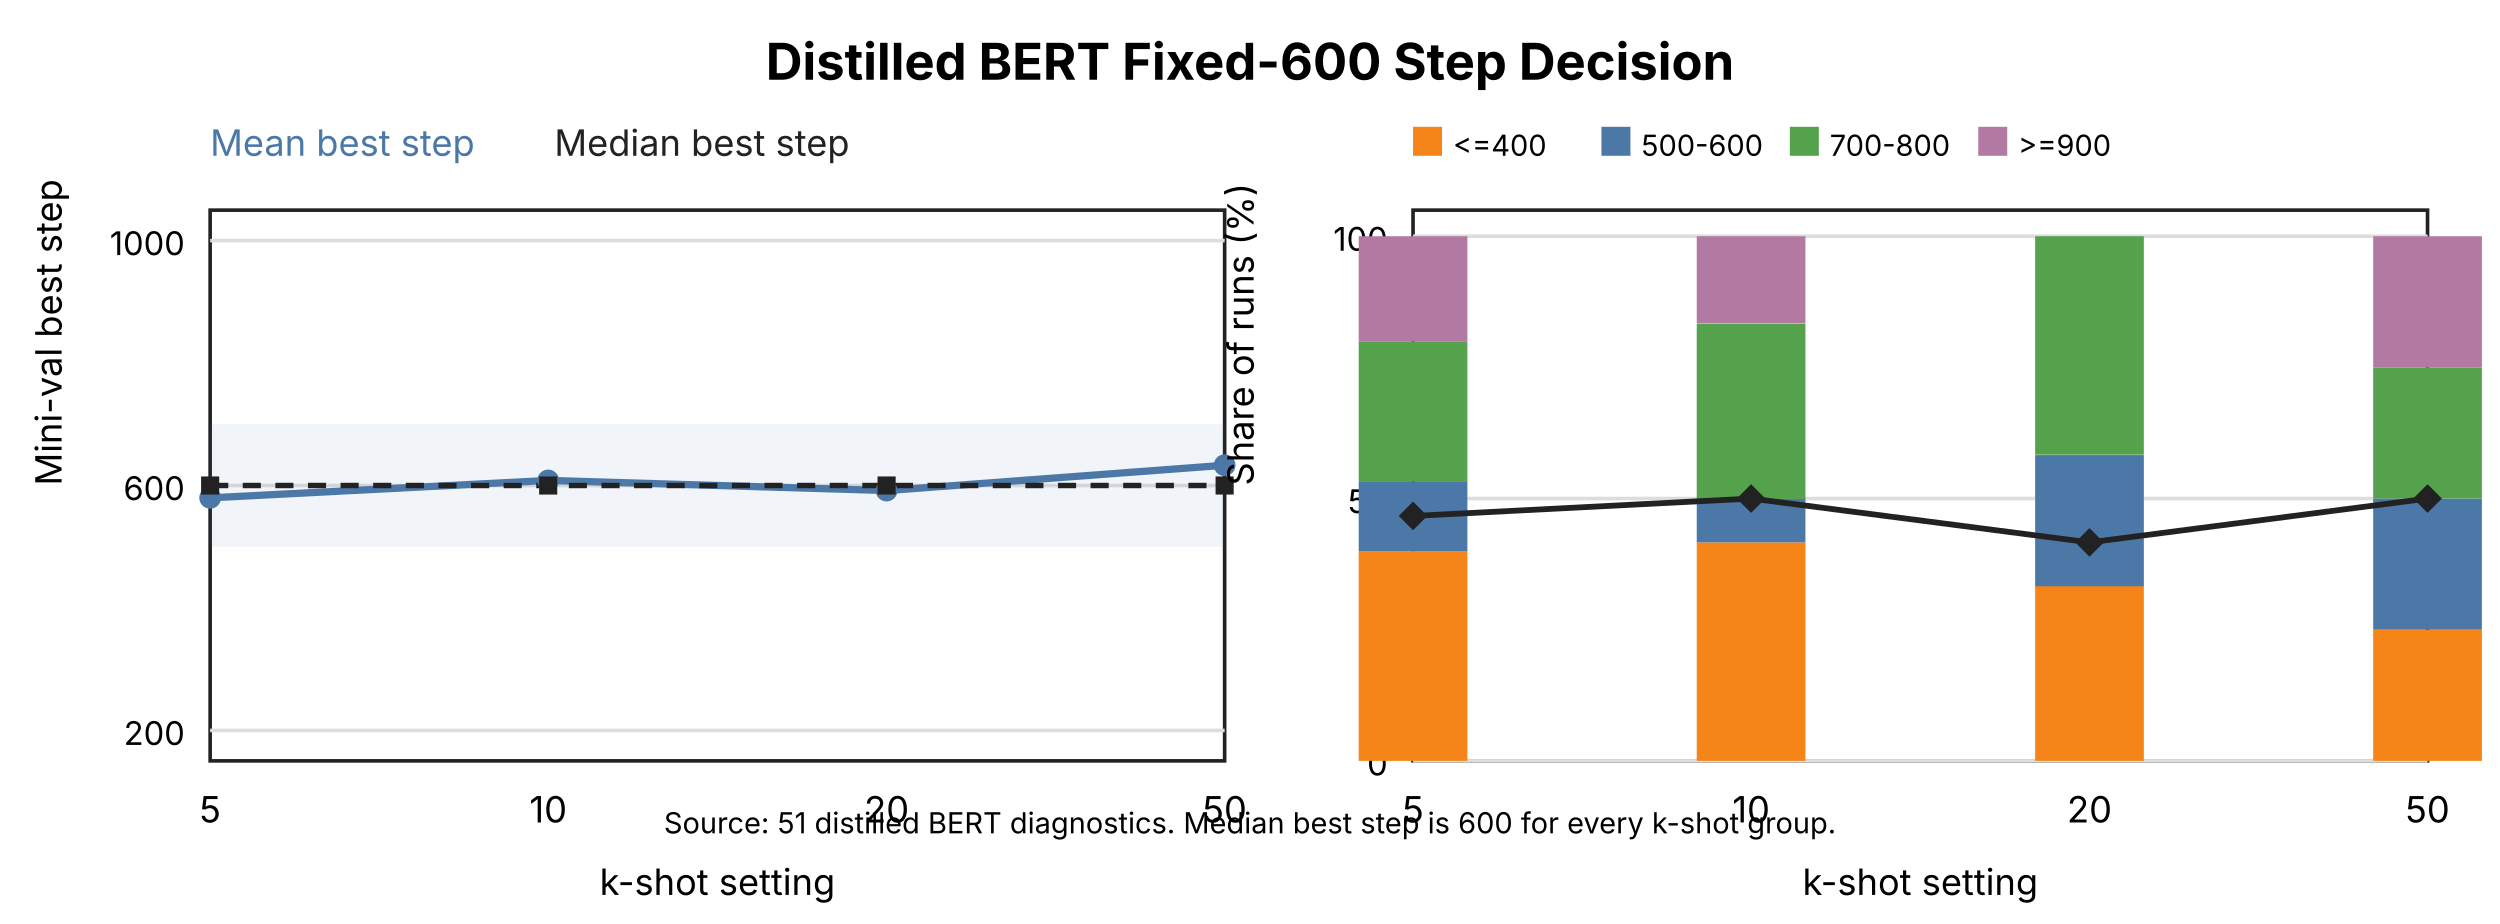
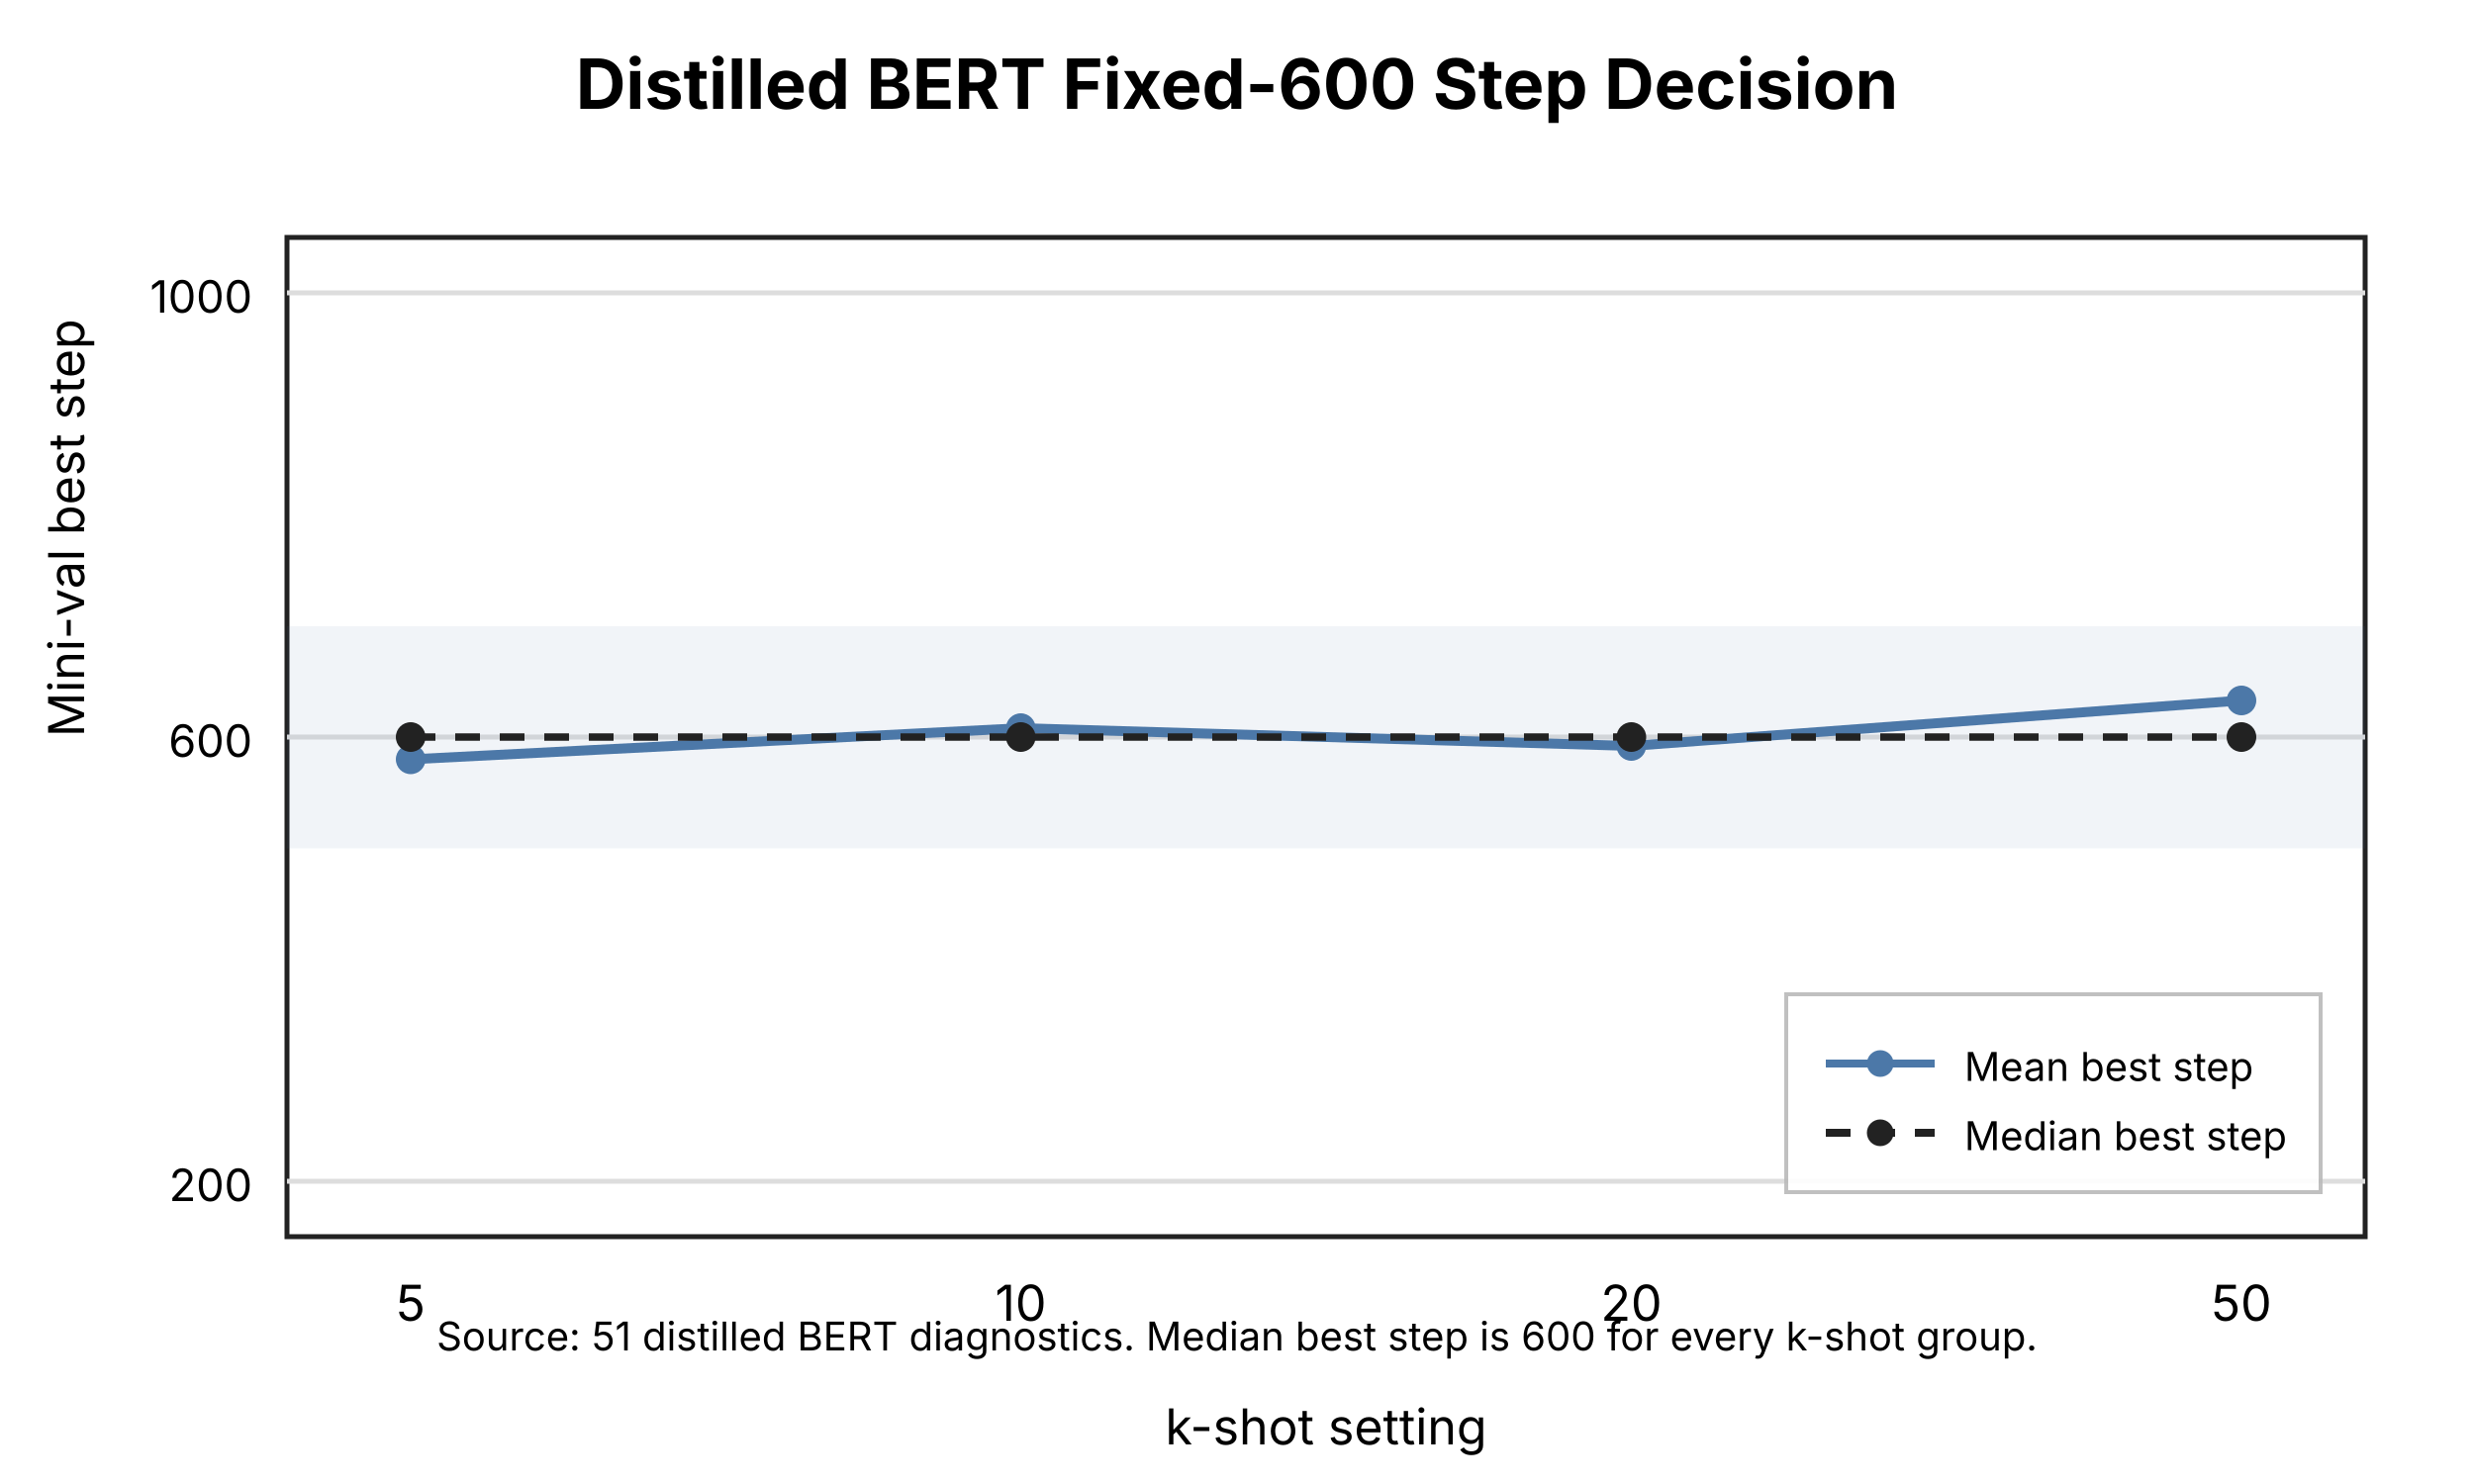
- <svg xmlns="http://www.w3.org/2000/svg" width="690" height="255" viewBox="0 0 690 255">
+ <svg xmlns="http://www.w3.org/2000/svg" width="500" height="300" viewBox="0 0 500 300">
  <style>text { font-family: Inter, Arial, sans-serif; }</style>
  <rect width="100%" height="100%" fill="white" />
-   <text x="345.0" y="22" font-size="14" font-weight="700" text-anchor="middle">Distilled BERT Fixed-600 Step Decision</text>
-   <rect x="58" y="58" width="280.0" height="152.0" fill="none" stroke="#222222" stroke-width="1" />
-   <line x1="58" y1="201.6" x2="338.0" y2="201.6" stroke="#DDDDDD" stroke-width="1" />
-   <text x="51" y="205.6" font-size="9" text-anchor="end">200</text>
-   <line x1="58" y1="134.0" x2="338.0" y2="134.0" stroke="#DDDDDD" stroke-width="1" />
-   <text x="51" y="138.0" font-size="9" text-anchor="end">600</text>
-   <line x1="58" y1="66.4" x2="338.0" y2="66.4" stroke="#DDDDDD" stroke-width="1" />
-   <text x="51" y="70.4" font-size="9" text-anchor="end">1000</text>
-   <rect x="58" y="117.1" width="280.0" height="33.8" fill="#4C78A8" opacity="0.08" />
-   <path d="M 58.0 137.4 L 151.3 132.6 L 244.7 135.4 L 338.0 128.4" fill="none" stroke="#4C78A8" stroke-width="2" />
-   <path d="M 58.0 134.0 L 151.3 134.0 L 244.7 134.0 L 338.0 134.0" fill="none" stroke="#222222" stroke-width="1.5" stroke-dasharray="5 4" />
-   <circle cx="58.0" cy="137.4" r="3" fill="#4C78A8" />
-   <circle cx="151.3" cy="132.6" r="3" fill="#4C78A8" />
-   <circle cx="244.7" cy="135.4" r="3" fill="#4C78A8" />
-   <circle cx="338.0" cy="128.4" r="3" fill="#4C78A8" />
-   <rect x="55.5" y="131.5" width="5" height="5" fill="#222222" />
-   <rect x="148.8" y="131.5" width="5" height="5" fill="#222222" />
-   <rect x="242.2" y="131.5" width="5" height="5" fill="#222222" />
-   <rect x="335.5" y="131.5" width="5" height="5" fill="#222222" />
-   <text x="58.0" y="227.0" font-size="10" text-anchor="middle">5</text>
-   <text x="151.3" y="227.0" font-size="10" text-anchor="middle">10</text>
-   <text x="244.7" y="227.0" font-size="10" text-anchor="middle">20</text>
-   <text x="338.0" y="227.0" font-size="10" text-anchor="middle">50</text>
-   <text x="198.0" y="247" font-size="10" text-anchor="middle">k-shot setting</text>
-   <text x="17" y="134.0" font-size="10" transform="rotate(-90 17 134.0)">Mini-val best step</text>
-   <text x="58" y="43" font-size="10" fill="#4C78A8">Mean best step</text>
-   <text x="153" y="43" font-size="10" fill="#222222">Median best step</text>
-   <rect x="390.0" y="58" width="280.0" height="152.0" fill="none" stroke="#222222" stroke-width="1" />
-   <line x1="390.0" y1="210.0" x2="670.0" y2="210.0" stroke="#DDDDDD" stroke-width="1" />
-   <text x="383.0" y="214.0" font-size="9" text-anchor="end">0</text>
-   <line x1="390.0" y1="137.6" x2="670.0" y2="137.6" stroke="#DDDDDD" stroke-width="1" />
-   <text x="383.0" y="141.6" font-size="9" text-anchor="end">50</text>
-   <line x1="390.0" y1="65.2" x2="670.0" y2="65.2" stroke="#DDDDDD" stroke-width="1" />
-   <text x="383.0" y="69.2" font-size="9" text-anchor="end">100</text>
-   <rect x="375.0" y="152.1" width="30" height="57.9" fill="#F58518" />
-   <rect x="375.0" y="132.8" width="30" height="19.3" fill="#4C78A8" />
-   <rect x="375.0" y="94.2" width="30" height="38.6" fill="#54A24B" />
-   <rect x="375.0" y="65.2" width="30" height="29.0" fill="#B279A2" />
-   <rect x="468.3" y="149.7" width="30" height="60.3" fill="#F58518" />
-   <rect x="468.3" y="137.6" width="30" height="12.1" fill="#4C78A8" />
-   <rect x="468.3" y="89.4" width="30" height="48.3" fill="#54A24B" />
-   <rect x="468.3" y="65.2" width="30" height="24.1" fill="#B279A2" />
-   <rect x="561.7" y="161.7" width="30" height="48.3" fill="#F58518" />
-   <rect x="561.7" y="125.6" width="30" height="36.2" fill="#4C78A8" />
-   <rect x="561.7" y="65.2" width="30" height="60.3" fill="#54A24B" />
-   <rect x="561.7" y="65.2" width="30" height="0.0" fill="#B279A2" />
-   <rect x="655.0" y="173.8" width="30" height="36.2" fill="#F58518" />
-   <rect x="655.0" y="137.6" width="30" height="36.2" fill="#4C78A8" />
-   <rect x="655.0" y="101.4" width="30" height="36.2" fill="#54A24B" />
-   <rect x="655.0" y="65.2" width="30" height="36.2" fill="#B279A2" />
-   <path d="M 390.0 142.4 L 483.3 137.6 L 576.7 149.7 L 670.0 137.6" fill="none" stroke="#222222" stroke-width="1.6" />
-   <rect x="387.2" y="139.6" width="5.6" height="5.6" fill="#222222" transform="rotate(45 390.0 142.4)" />
-   <rect x="480.5" y="134.8" width="5.6" height="5.6" fill="#222222" transform="rotate(45 483.3 137.6)" />
-   <rect x="573.9" y="146.9" width="5.6" height="5.6" fill="#222222" transform="rotate(45 576.7 149.7)" />
-   <rect x="667.2" y="134.8" width="5.6" height="5.6" fill="#222222" transform="rotate(45 670.0 137.6)" />
-   <text x="390.0" y="227.0" font-size="10" text-anchor="middle">5</text>
-   <text x="483.3" y="227.0" font-size="10" text-anchor="middle">10</text>
-   <text x="576.7" y="227.0" font-size="10" text-anchor="middle">20</text>
-   <text x="670.0" y="227.0" font-size="10" text-anchor="middle">50</text>
-   <text x="530.0" y="247" font-size="10" text-anchor="middle">k-shot setting</text>
-   <text x="346.0" y="134.0" font-size="10" transform="rotate(-90 346.0 134.0)">Share of runs (%)</text>
-   <rect x="390.0" y="35" width="8" height="8" fill="#F58518" />
-   <text x="401.0" y="43" font-size="8">&lt;=400</text>
-   <rect x="442.0" y="35" width="8" height="8" fill="#4C78A8" />
-   <text x="453.0" y="43" font-size="8">500-600</text>
-   <rect x="494.0" y="35" width="8" height="8" fill="#54A24B" />
-   <text x="505.0" y="43" font-size="8">700-800</text>
-   <rect x="546.0" y="35" width="8" height="8" fill="#B279A2" />
-   <text x="557.0" y="43" font-size="8">&gt;=900</text>
-   <text x="345.0" y="230" font-size="8" text-anchor="middle">Source: 51 distilled BERT diagnostics. Median best step is 600 for every k-shot group.</text>
+   <text x="250.0" y="22" font-size="14" font-weight="700" text-anchor="middle">Distilled BERT Fixed-600 Step Decision</text>
+   <rect x="58" y="48" width="420.0" height="202.0" fill="none" stroke="#222222" stroke-width="1" />
+   <line x1="58" y1="238.8" x2="478.0" y2="238.8" stroke="#DDDDDD" stroke-width="1" />
+   <text x="51" y="242.8" font-size="9" text-anchor="end">200</text>
+   <line x1="58" y1="149.0" x2="478.0" y2="149.0" stroke="#DDDDDD" stroke-width="1" />
+   <text x="51" y="153.0" font-size="9" text-anchor="end">600</text>
+   <line x1="58" y1="59.2" x2="478.0" y2="59.2" stroke="#DDDDDD" stroke-width="1" />
+   <text x="51" y="63.2" font-size="9" text-anchor="end">1000</text>
+   <rect x="58" y="126.6" width="420.0" height="44.9" fill="#4C78A8" opacity="0.08" />
+   <path d="M 83.0 153.5 L 206.3 147.2 L 329.7 150.8 L 453.0 141.6" fill="none" stroke="#4C78A8" stroke-width="2" />
+   <path d="M 83.0 149.0 L 206.3 149.0 L 329.7 149.0 L 453.0 149.0" fill="none" stroke="#222222" stroke-width="1.5" stroke-dasharray="5 4" />
+   <circle cx="83.0" cy="153.5" r="3" fill="#4C78A8" />
+   <circle cx="206.3" cy="147.2" r="3" fill="#4C78A8" />
+   <circle cx="329.7" cy="150.8" r="3" fill="#4C78A8" />
+   <circle cx="453.0" cy="141.6" r="3" fill="#4C78A8" />
+   <circle cx="83.0" cy="149.0" r="3" fill="#222222" />
+   <circle cx="206.3" cy="149.0" r="3" fill="#222222" />
+   <circle cx="329.7" cy="149.0" r="3" fill="#222222" />
+   <circle cx="453.0" cy="149.0" r="3" fill="#222222" />
+   <text x="83.0" y="267.0" font-size="10" text-anchor="middle">5</text>
+   <text x="206.3" y="267.0" font-size="10" text-anchor="middle">10</text>
+   <text x="329.7" y="267.0" font-size="10" text-anchor="middle">20</text>
+   <text x="453.0" y="267.0" font-size="10" text-anchor="middle">50</text>
+   <rect x="361" y="201" width="108" height="40" fill="white" opacity="0.92" stroke="#BBBBBB" stroke-width="0.8" />
+   <line x1="369" y1="215" x2="391" y2="215" stroke="#4C78A8" stroke-width="1.6" />
+   <circle cx="380" cy="215" r="2.7" fill="#4C78A8" />
+   <text x="397" y="218.5" font-size="8">Mean best step</text>
+   <line x1="369" y1="229" x2="391" y2="229" stroke="#222222" stroke-width="1.6" stroke-dasharray="5 4" />
+   <circle cx="380" cy="229" r="2.7" fill="#222222" />
+   <text x="397" y="232.5" font-size="8">Median best step</text>
+   <text x="268.0" y="292" font-size="10" text-anchor="middle">k-shot setting</text>
+   <text x="17" y="149.0" font-size="10" transform="rotate(-90 17 149.0)">Mini-val best step</text>
+   <text x="250.0" y="273" font-size="8" text-anchor="middle">Source: 51 distilled BERT diagnostics. Median best step is 600 for every k-shot group.</text>
</svg>
